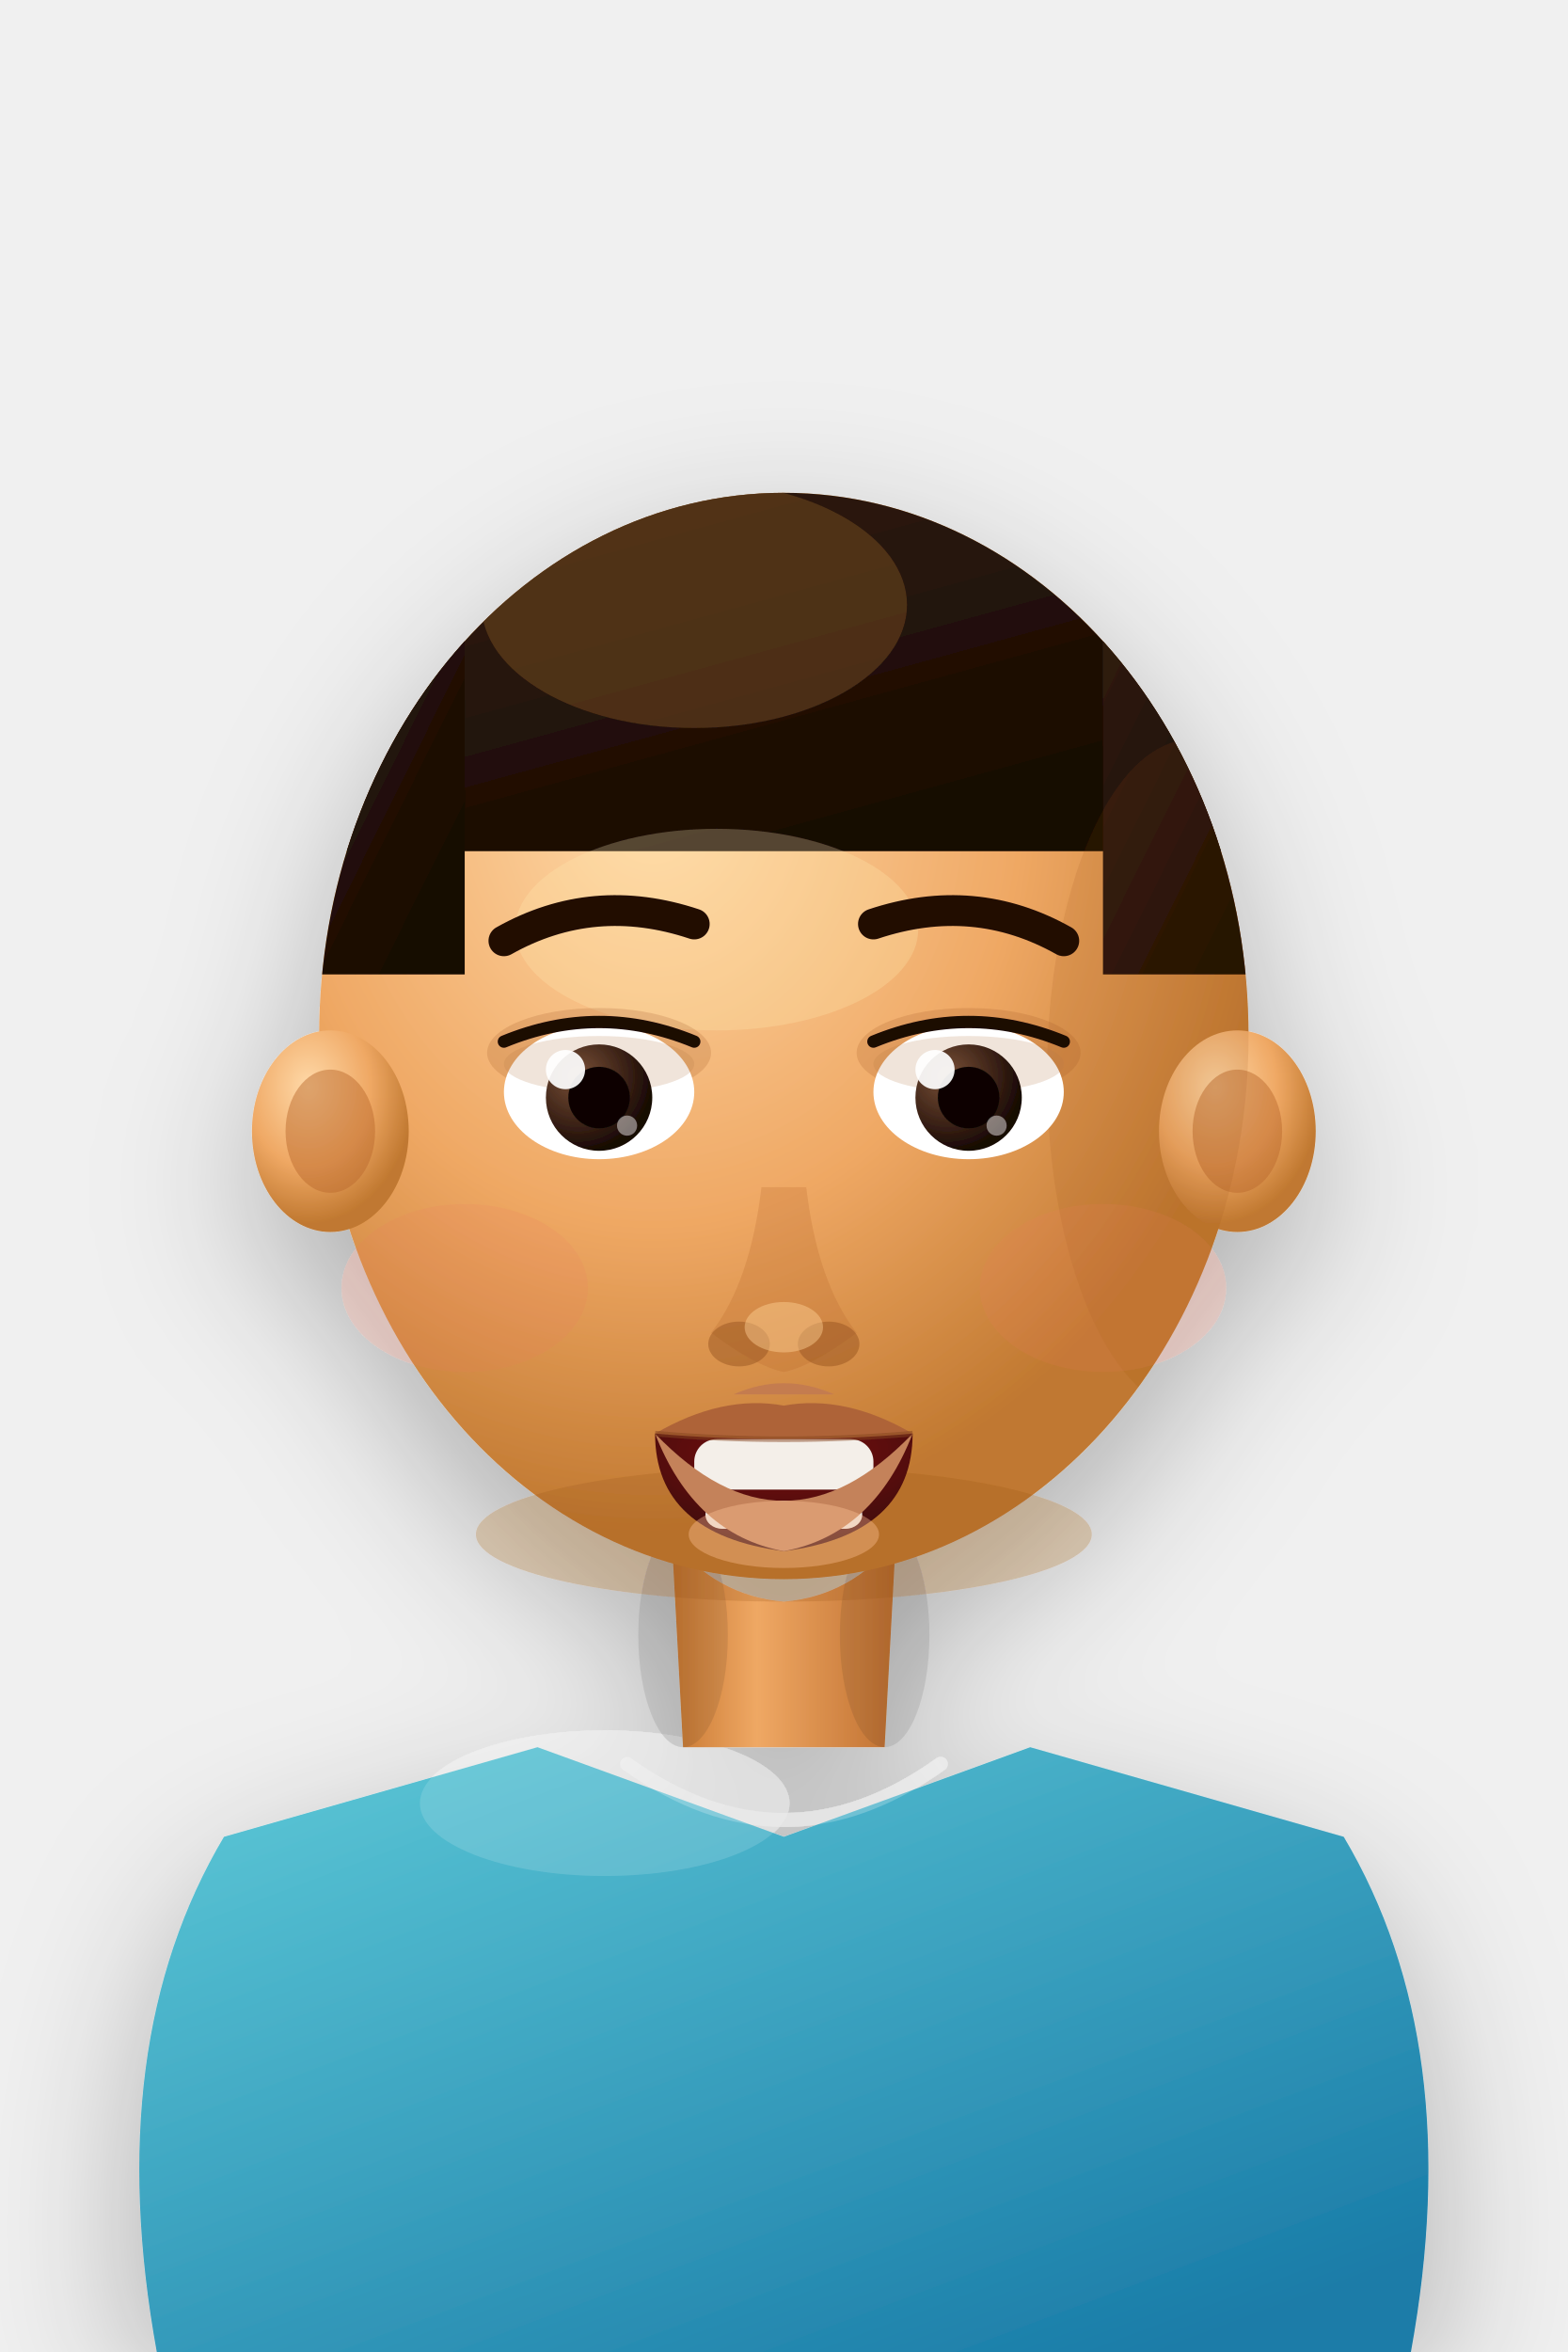
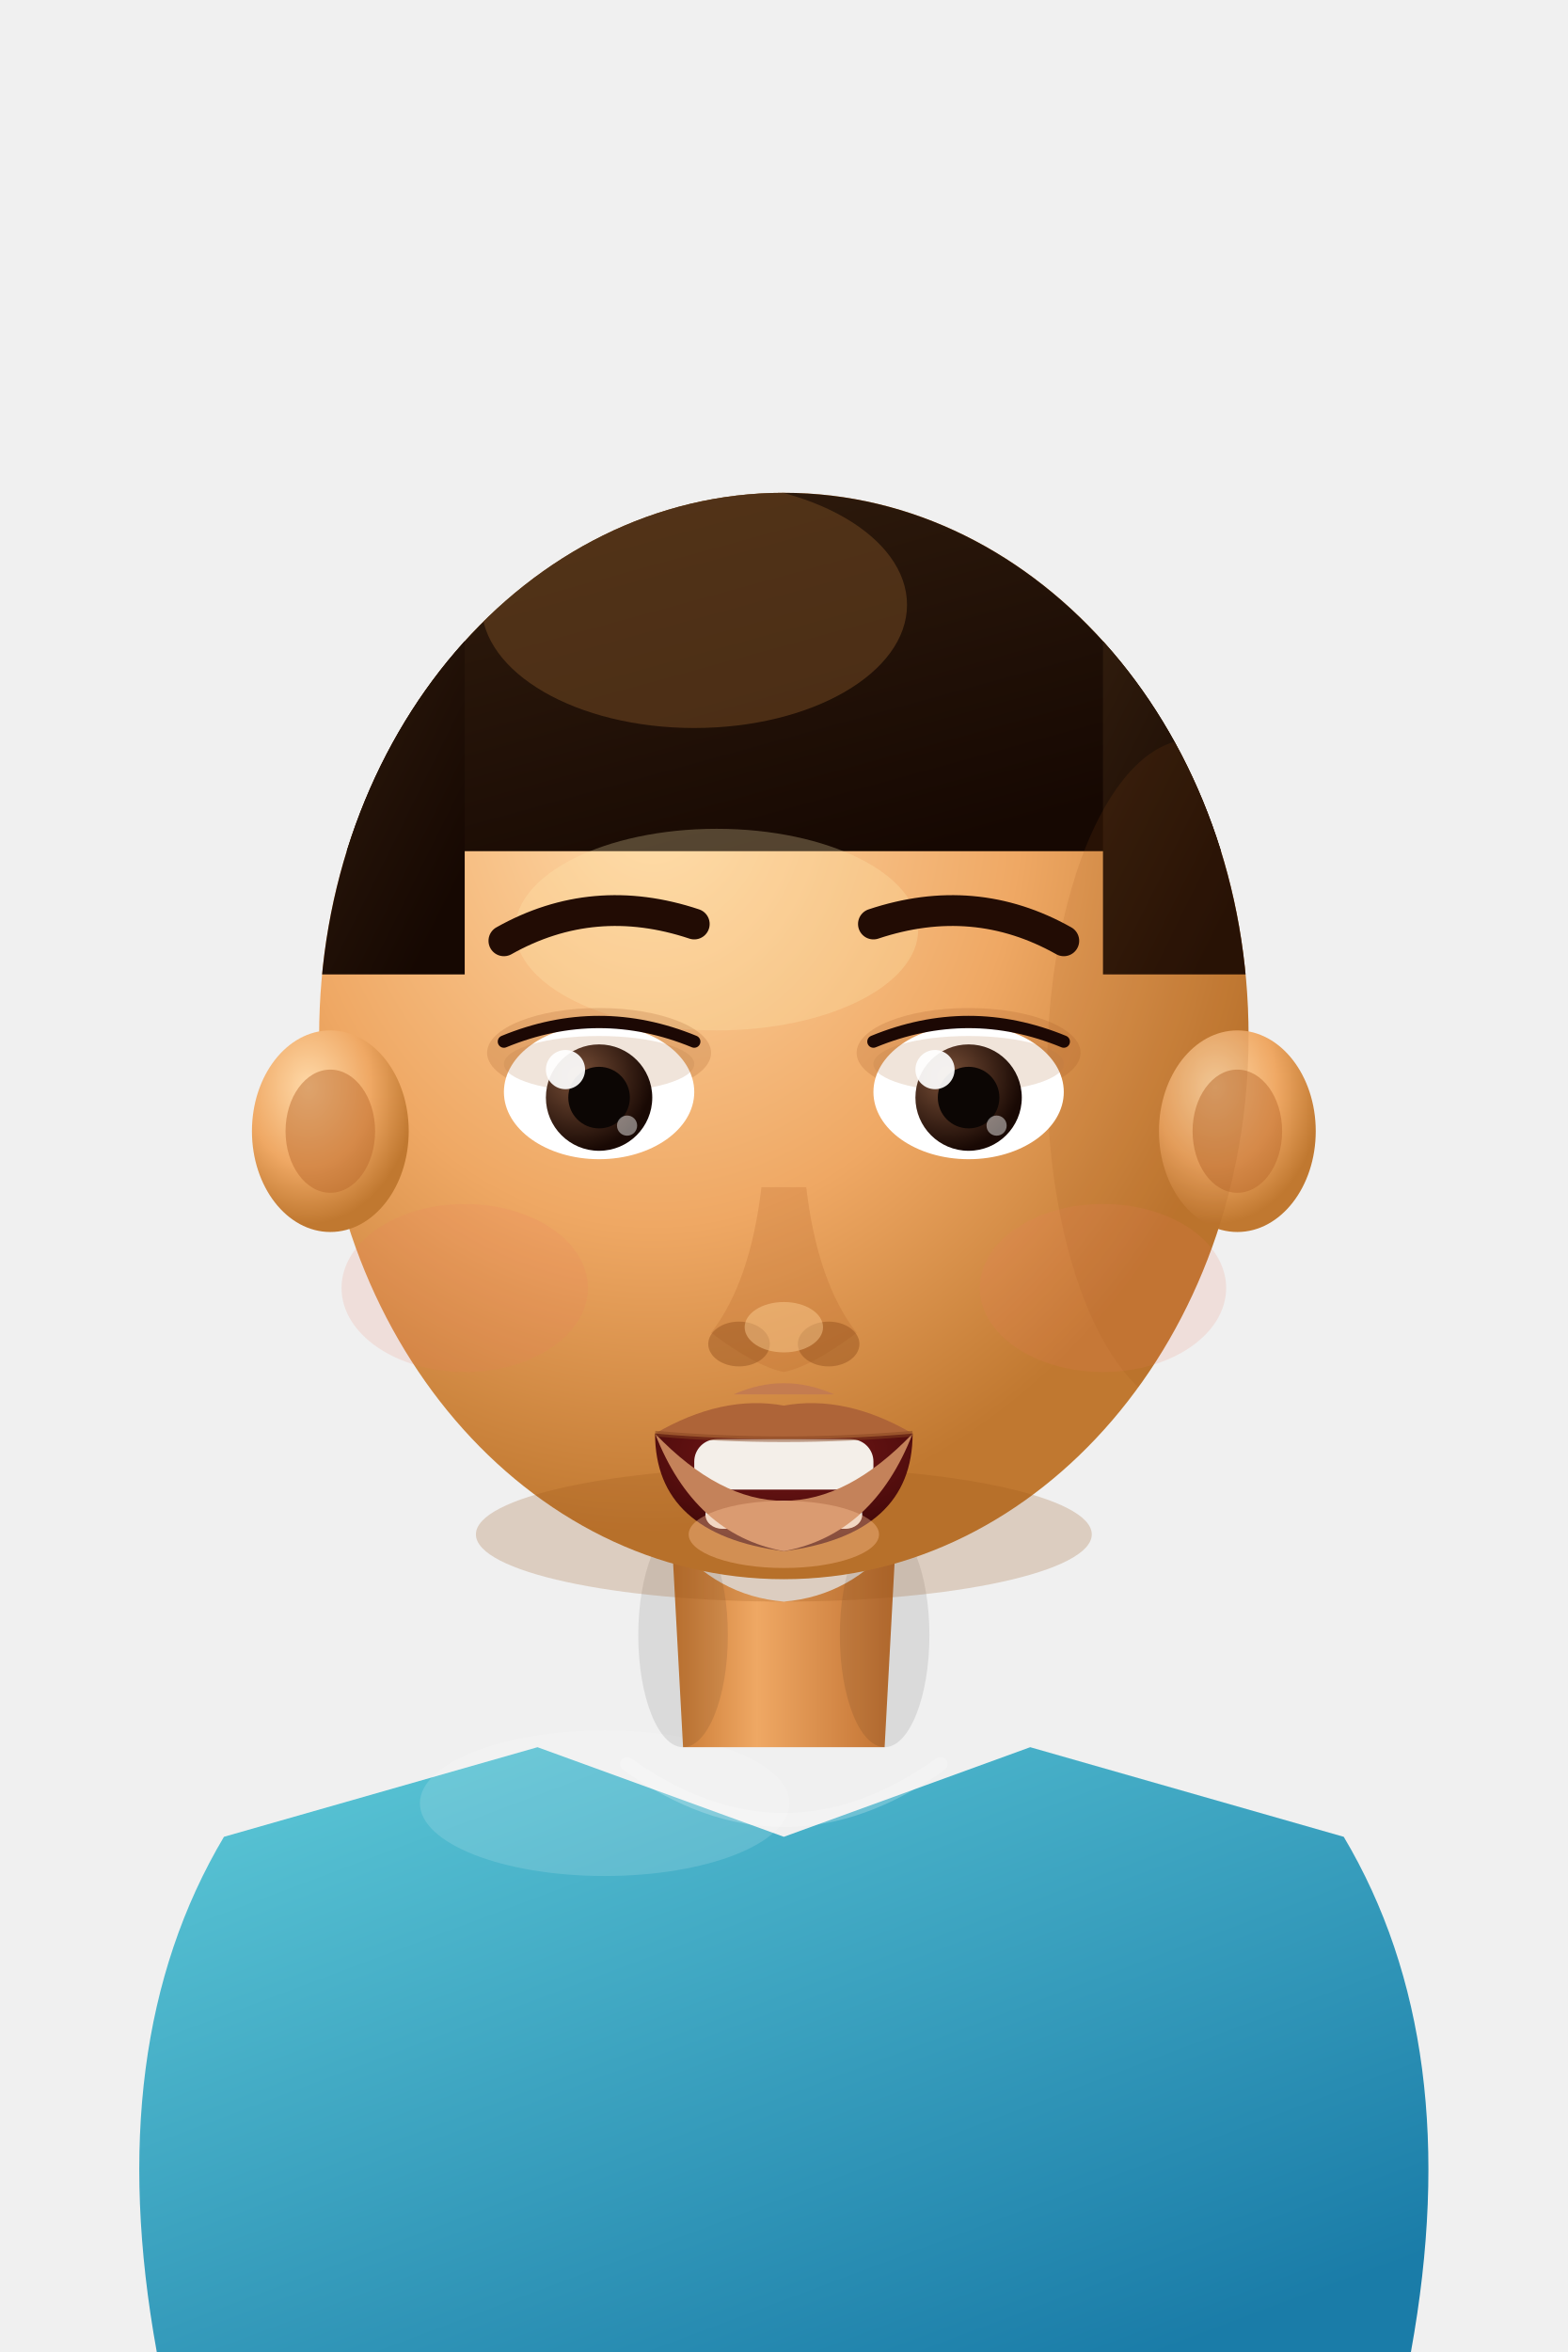
<svg xmlns="http://www.w3.org/2000/svg" viewBox="0 0 280 420" fill="none">
  <defs>
    <radialGradient id="skin" cx="36%" cy="28%" r="68%">
      <stop offset="0%" stop-color="#FFD9A8" />
      <stop offset="58%" stop-color="#EFA864" />
      <stop offset="100%" stop-color="#C07830" />
    </radialGradient>
    <linearGradient id="hair" x1="35%" y1="0%" x2="65%" y2="100%">
      <stop offset="0%" stop-color="#4A3018" />
      <stop offset="100%" stop-color="#160802" />
    </linearGradient>
    <linearGradient id="shirt" x1="0%" y1="0%" x2="80%" y2="100%">
      <stop offset="0%" stop-color="#5ECAD8" />
      <stop offset="100%" stop-color="#1A7CA8" />
    </linearGradient>
    <radialGradient id="iris" cx="30%" cy="30%" r="70%">
      <stop offset="0%" stop-color="#7A5038" />
      <stop offset="100%" stop-color="#190904" />
    </radialGradient>
    <linearGradient id="neck" x1="0%" y1="0%" x2="100%" y2="0%">
      <stop offset="0%" stop-color="#C87832" />
      <stop offset="38%" stop-color="#EFA864" />
      <stop offset="100%" stop-color="#C07030" />
    </linearGradient>
    <radialGradient id="mouthIn" cx="50%" cy="15%" r="85%">
      <stop offset="0%" stop-color="#7A1818" />
      <stop offset="100%" stop-color="#380606" />
    </radialGradient>
    <clipPath id="hclip">
      <ellipse cx="140" cy="185" rx="83" ry="97" />
    </clipPath>
-     <filter id="drop" x="-12%" y="-5%" width="124%" height="118%">
-       <feDropShadow dx="0" dy="10" stdDeviation="14" flood-color="rgba(0,0,0,0.28)" />
-     </filter>
  </defs>
-   <g filter="url(#drop)">
+   <g>
    <path d="M28 420 Q18 365 40 328 L96 312 L140 328 L184 312 L240 328 Q262 365 252 420Z" fill="url(#shirt)" />
    <ellipse cx="108" cy="322" rx="33" ry="13" fill="white" opacity="0.14" />
    <path d="M112 315 Q140 335 168 315" stroke="rgba(255,255,255,0.22)" stroke-width="2.5" fill="none" stroke-linecap="round" />
    <path d="M120 275 L122 312 L158 312 L160 275 Q152 285 140 286 Q128 285 120 275Z" fill="url(#neck)" />
    <ellipse cx="122" cy="292" rx="8" ry="20" fill="rgba(0,0,0,0.09)" />
    <ellipse cx="158" cy="292" rx="8" ry="20" fill="rgba(0,0,0,0.09)" />
    <ellipse cx="140" cy="185" rx="83" ry="97" fill="url(#skin)" />
    <g clip-path="url(#hclip)">
      <rect x="57" y="0" width="166" height="152" fill="url(#hair)" />
      <rect x="57" y="0" width="26" height="174" fill="url(#hair)" />
      <rect x="197" y="0" width="26" height="174" fill="url(#hair)" />
      <ellipse cx="124" cy="108" rx="38" ry="22" fill="rgba(105,68,32,0.6)" />
    </g>
    <ellipse cx="59" cy="202" rx="14" ry="18" fill="url(#skin)" />
    <ellipse cx="59" cy="202" rx="8" ry="11" fill="rgba(185,105,45,0.48)" />
    <ellipse cx="221" cy="202" rx="14" ry="18" fill="url(#skin)" />
    <ellipse cx="221" cy="202" rx="8" ry="11" fill="rgba(185,105,45,0.48)" />
    <ellipse cx="213" cy="192" rx="26" ry="60" fill="rgba(155,80,22,0.14)" clip-path="url(#hclip)" />
    <ellipse cx="128" cy="166" rx="36" ry="18" fill="rgba(255,235,180,0.26)" clip-path="url(#hclip)" />
    <ellipse cx="140" cy="274" rx="55" ry="12" fill="rgba(150,85,24,0.22)" />
    <path d="M90 168 Q106 159 124 165" stroke="#220C04" stroke-width="5.5" stroke-linecap="round" fill="none" />
    <path d="M156 165 Q174 159 190 168" stroke="#220C04" stroke-width="5.5" stroke-linecap="round" fill="none" />
    <ellipse cx="107" cy="188" rx="20" ry="8" fill="rgba(162,88,36,0.2)" />
    <ellipse cx="173" cy="188" rx="20" ry="8" fill="rgba(162,88,36,0.2)" />
    <ellipse cx="107" cy="195" rx="17" ry="12" fill="white" />
    <ellipse cx="173" cy="195" rx="17" ry="12" fill="white" />
    <ellipse cx="107" cy="190" rx="17" ry="5" fill="rgba(182,120,72,0.2)" />
    <ellipse cx="173" cy="190" rx="17" ry="5" fill="rgba(182,120,72,0.2)" />
    <circle cx="107" cy="196" r="9.5" fill="url(#iris)" />
    <circle cx="173" cy="196" r="9.5" fill="url(#iris)" />
    <circle cx="107" cy="196" r="5.5" fill="#0C0604" />
    <circle cx="173" cy="196" r="5.5" fill="#0C0604" />
    <circle cx="101" cy="191" r="3.5" fill="white" opacity="0.92" />
    <circle cx="167" cy="191" r="3.5" fill="white" opacity="0.92" />
    <circle cx="112" cy="201" r="1.8" fill="white" opacity="0.45" />
    <circle cx="178" cy="201" r="1.8" fill="white" opacity="0.45" />
    <path d="M90 186 Q107 179 124 186" stroke="#1C0804" stroke-width="2.2" fill="none" stroke-linecap="round" />
    <path d="M156 186 Q173 179 190 186" stroke="#1C0804" stroke-width="2.2" fill="none" stroke-linecap="round" />
    <path d="M136 212 Q134 229 127 238 Q135 244 140 245 Q145 244 153 238 Q146 229 144 212" fill="rgba(178,98,40,0.22)" />
    <ellipse cx="132" cy="240" rx="5.5" ry="4" fill="rgba(142,75,26,0.42)" />
    <ellipse cx="148" cy="240" rx="5.5" ry="4" fill="rgba(142,75,26,0.42)" />
    <ellipse cx="140" cy="237" rx="7" ry="4.5" fill="rgba(255,210,150,0.44)" />
    <ellipse cx="83" cy="230" rx="22" ry="15" fill="rgba(234,124,94,0.15)" />
    <ellipse cx="197" cy="230" rx="22" ry="15" fill="rgba(234,124,94,0.15)" />
    <path d="M117 256 Q129 249 140 251 Q151 249 163 256 Q153 261 140 261 Q127 261 117 256Z" fill="#AE6438" />
    <path d="M131 249 Q140 245 149 249" fill="#C47C50" />
    <path d="M117 256 Q140 258 163 256 Q163 274 140 277 Q117 274 117 256Z" fill="url(#mouthIn)" />
    <rect x="124" y="257" width="32" height="9" rx="4" fill="#F4EFE9" />
    <rect x="126" y="268" width="28" height="5" rx="3" fill="#EAE4DE" />
    <path d="M117 256 Q140 280 163 256 Q156 274 140 277 Q124 274 117 256Z" fill="#C4825A" />
    <ellipse cx="140" cy="274" rx="17" ry="6" fill="rgba(255,195,150,0.38)" />
    <path d="M117 256 Q140 258 163 256" stroke="rgba(135,68,32,0.5)" stroke-width="1" fill="none" />
  </g>
</svg>
